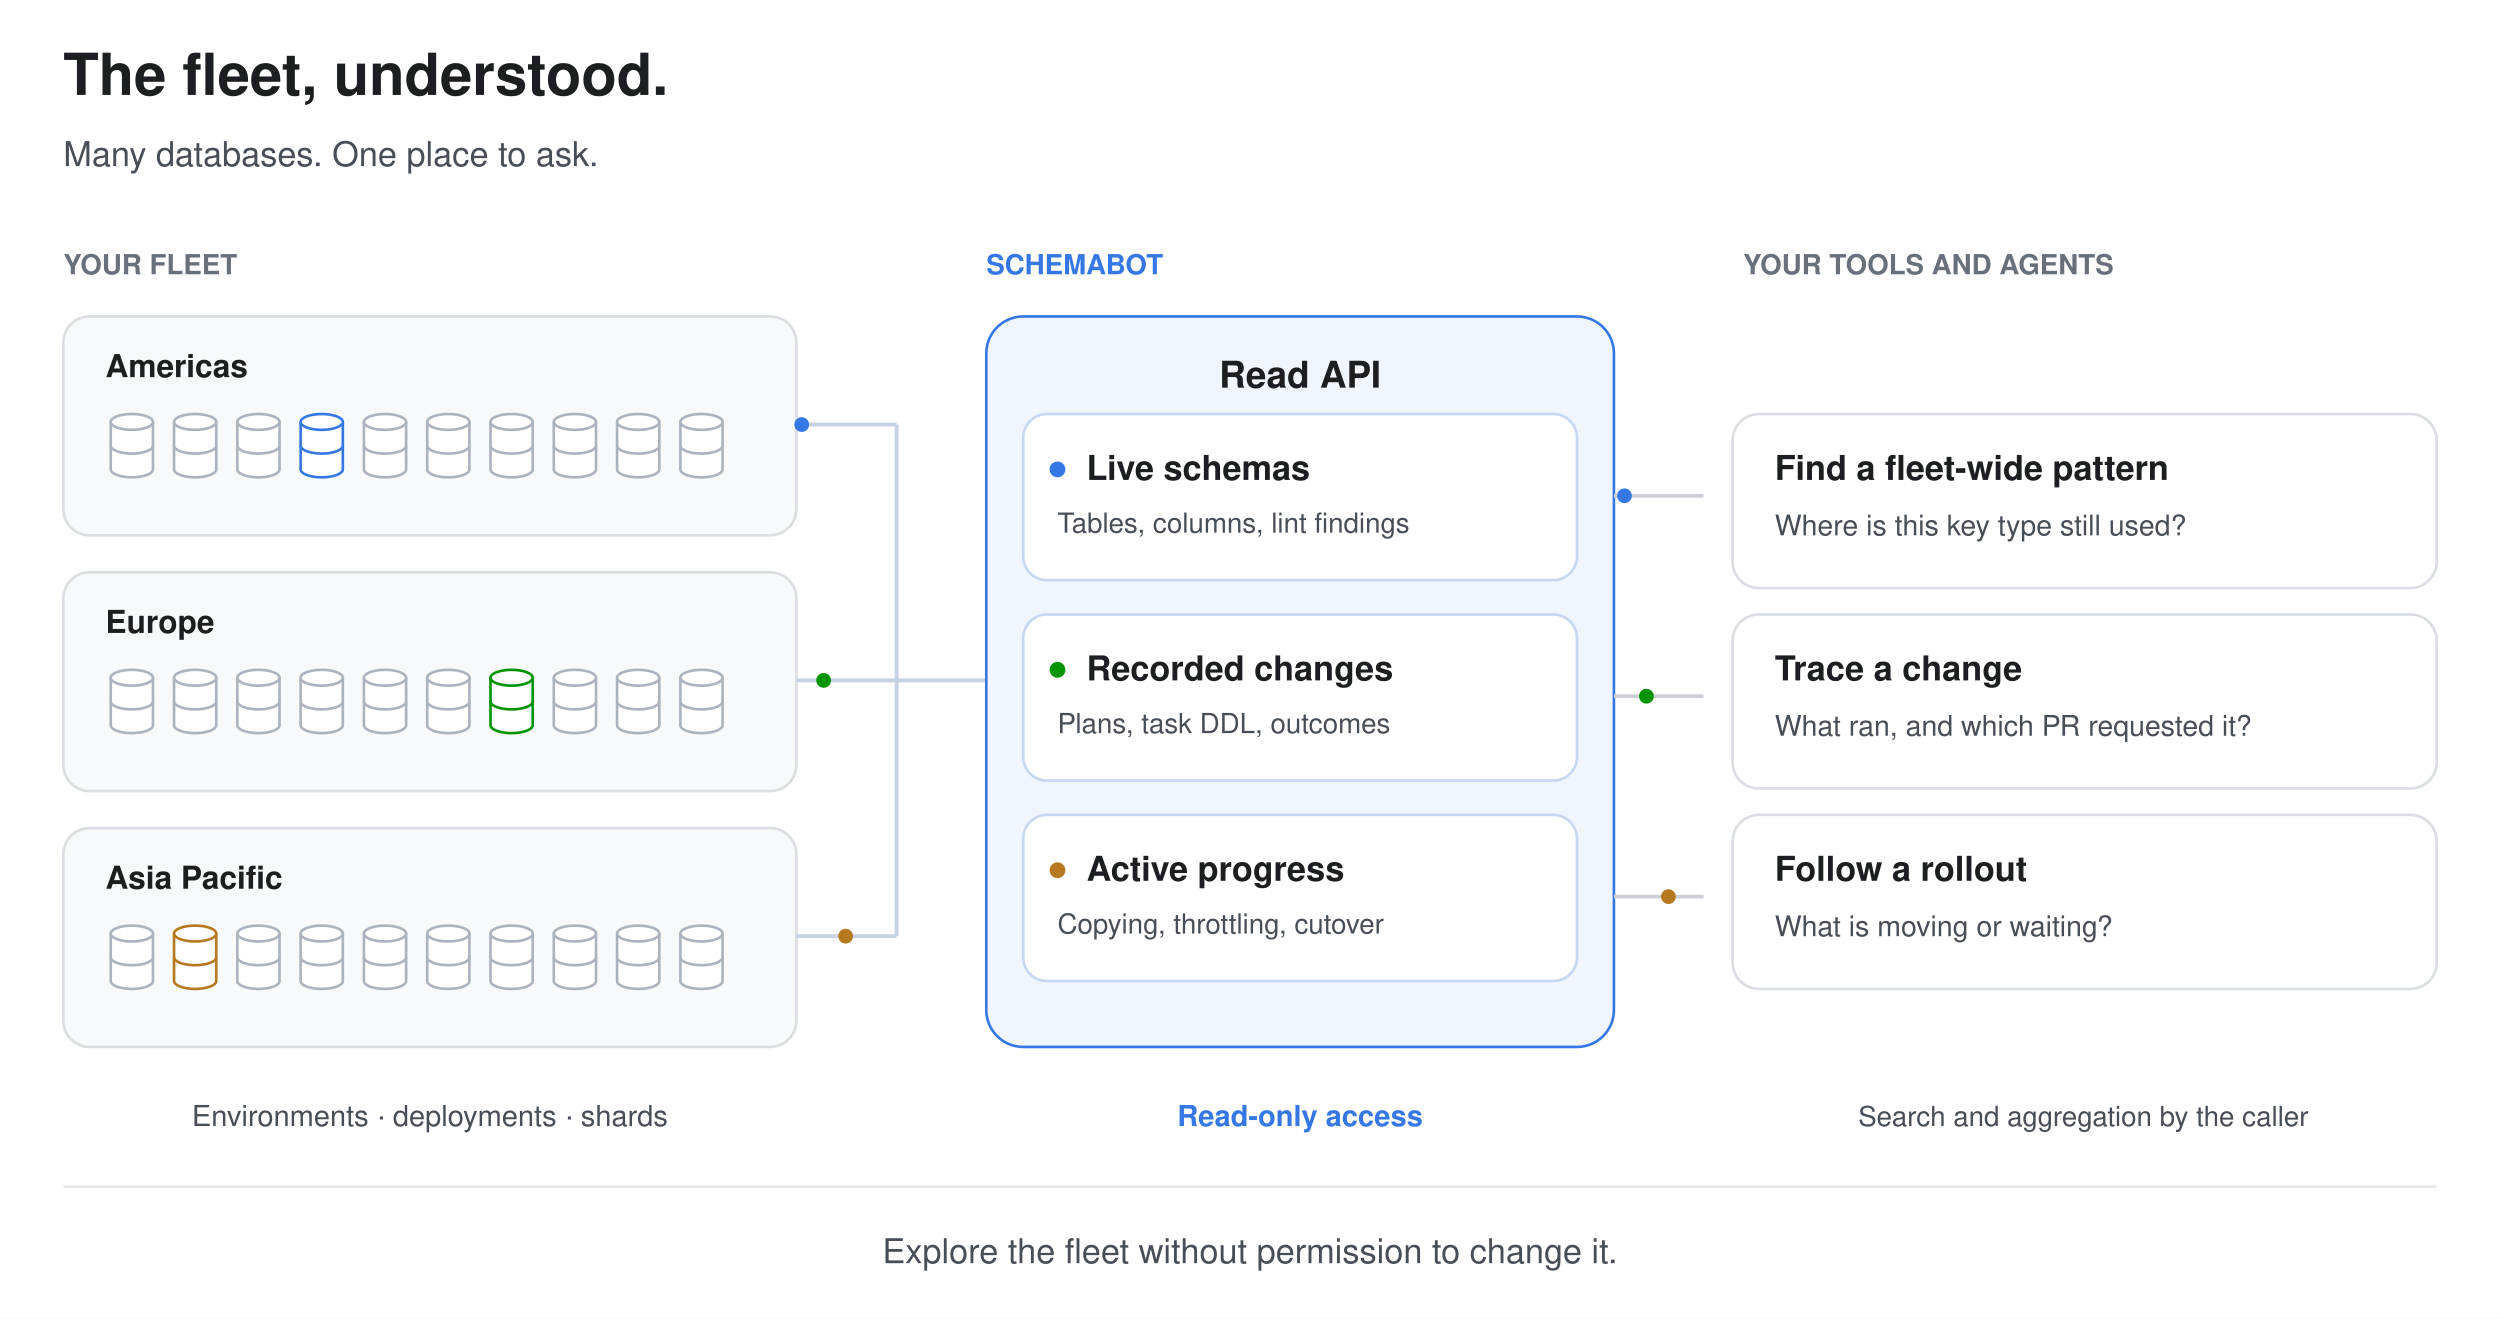
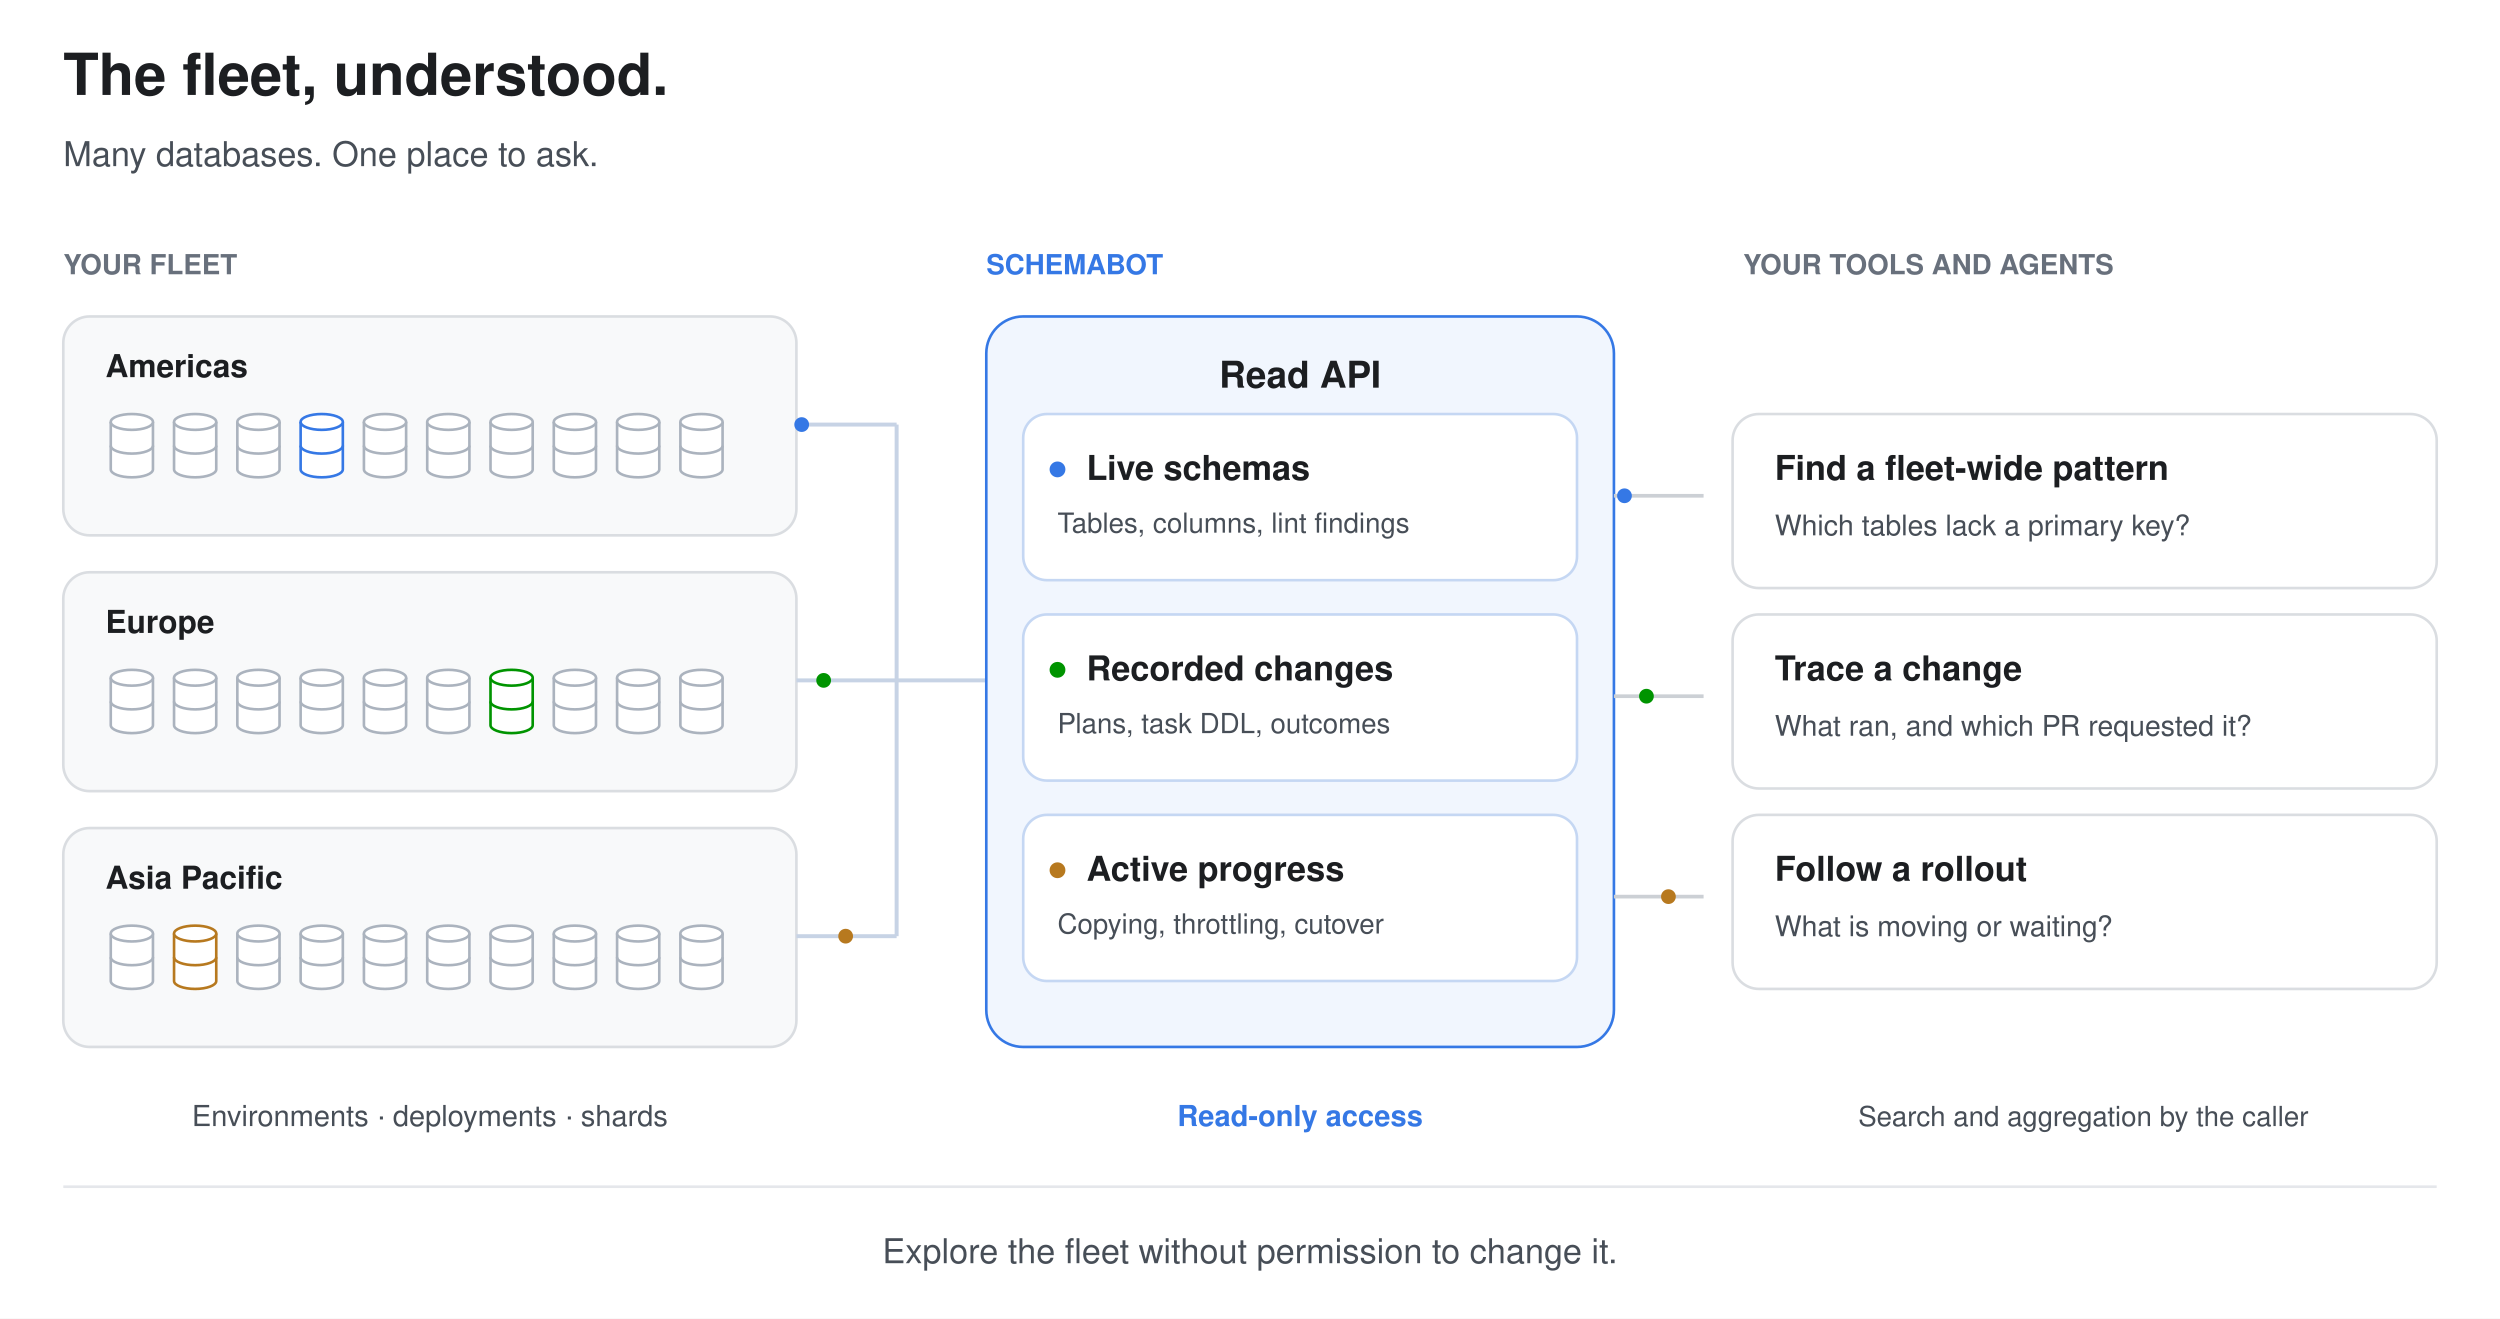
<svg xmlns="http://www.w3.org/2000/svg" width="948" height="500" viewBox="0 0 948 500" role="img" aria-labelledby="title desc" font-family="Helvetica, Arial, sans-serif">
  <rect width="948" height="500" fill="#fff" />
  <text x="24" y="36" font-size="22" fill="#1c1e21" font-weight="600" text-anchor="start">The fleet, understood.</text>
  <text x="24" y="63" font-size="13" fill="#474e57" font-weight="400" text-anchor="start">Many databases. One place to ask.</text>
  <text x="24" y="104" font-size="10.5" fill="#68707c" font-weight="600" text-anchor="start">YOUR FLEET</text>
  <text x="374" y="104" font-size="10.5" fill="#3578e5" font-weight="600" text-anchor="start">SCHEMABOT</text>
  <text x="661" y="104" font-size="10.5" fill="#68707c" font-weight="600" text-anchor="start">YOUR TOOLS AND AGENTS</text>
  <rect x="24" y="120" width="278" height="83" rx="10" fill="#f8f9fa" stroke="#dadde1" />
  <text x="40" y="143" font-size="12" fill="#1c1e21" font-weight="600" text-anchor="start">Americas</text>
  <path d="M42 160 v18 a8 3 0 0 0 16 0 v-18" fill="#ffffff" stroke="#abb3be" />
  <ellipse cx="50" cy="160" rx="8" ry="3" fill="#fff" stroke="#abb3be" />
  <path d="M42 169 a8 3 0 0 0 16 0" fill="none" stroke="#abb3be" />
  <path d="M66 160 v18 a8 3 0 0 0 16 0 v-18" fill="#ffffff" stroke="#abb3be" />
  <ellipse cx="74" cy="160" rx="8" ry="3" fill="#fff" stroke="#abb3be" />
  <path d="M66 169 a8 3 0 0 0 16 0" fill="none" stroke="#abb3be" />
  <path d="M90 160 v18 a8 3 0 0 0 16 0 v-18" fill="#ffffff" stroke="#abb3be" />
  <ellipse cx="98" cy="160" rx="8" ry="3" fill="#fff" stroke="#abb3be" />
  <path d="M90 169 a8 3 0 0 0 16 0" fill="none" stroke="#abb3be" />
  <path d="M114 160 v18 a8 3 0 0 0 16 0 v-18" fill="#ffffff" stroke="#3578e5" />
  <ellipse cx="122" cy="160" rx="8" ry="3" fill="#fff" stroke="#3578e5" />
  <path d="M114 169 a8 3 0 0 0 16 0" fill="none" stroke="#3578e5" />
  <path d="M138 160 v18 a8 3 0 0 0 16 0 v-18" fill="#ffffff" stroke="#abb3be" />
  <ellipse cx="146" cy="160" rx="8" ry="3" fill="#fff" stroke="#abb3be" />
  <path d="M138 169 a8 3 0 0 0 16 0" fill="none" stroke="#abb3be" />
  <path d="M162 160 v18 a8 3 0 0 0 16 0 v-18" fill="#ffffff" stroke="#abb3be" />
  <ellipse cx="170" cy="160" rx="8" ry="3" fill="#fff" stroke="#abb3be" />
  <path d="M162 169 a8 3 0 0 0 16 0" fill="none" stroke="#abb3be" />
  <path d="M186 160 v18 a8 3 0 0 0 16 0 v-18" fill="#ffffff" stroke="#abb3be" />
  <ellipse cx="194" cy="160" rx="8" ry="3" fill="#fff" stroke="#abb3be" />
  <path d="M186 169 a8 3 0 0 0 16 0" fill="none" stroke="#abb3be" />
  <path d="M210 160 v18 a8 3 0 0 0 16 0 v-18" fill="#ffffff" stroke="#abb3be" />
  <ellipse cx="218" cy="160" rx="8" ry="3" fill="#fff" stroke="#abb3be" />
  <path d="M210 169 a8 3 0 0 0 16 0" fill="none" stroke="#abb3be" />
  <path d="M234 160 v18 a8 3 0 0 0 16 0 v-18" fill="#ffffff" stroke="#abb3be" />
  <ellipse cx="242" cy="160" rx="8" ry="3" fill="#fff" stroke="#abb3be" />
  <path d="M234 169 a8 3 0 0 0 16 0" fill="none" stroke="#abb3be" />
  <path d="M258 160 v18 a8 3 0 0 0 16 0 v-18" fill="#ffffff" stroke="#abb3be" />
  <ellipse cx="266" cy="160" rx="8" ry="3" fill="#fff" stroke="#abb3be" />
  <path d="M258 169 a8 3 0 0 0 16 0" fill="none" stroke="#abb3be" />
  <path d="M302 161 H340" fill="none" stroke="#c7d3e5" stroke-width="1.5" />
  <circle cx="304.00" cy="161" r="2.8" fill="#3578e5" />
  <rect x="24" y="217" width="278" height="83" rx="10" fill="#f8f9fa" stroke="#dadde1" />
  <text x="40" y="240" font-size="12" fill="#1c1e21" font-weight="600" text-anchor="start">Europe</text>
  <path d="M42 257 v18 a8 3 0 0 0 16 0 v-18" fill="#ffffff" stroke="#abb3be" />
  <ellipse cx="50" cy="257" rx="8" ry="3" fill="#fff" stroke="#abb3be" />
  <path d="M42 266 a8 3 0 0 0 16 0" fill="none" stroke="#abb3be" />
  <path d="M66 257 v18 a8 3 0 0 0 16 0 v-18" fill="#ffffff" stroke="#abb3be" />
  <ellipse cx="74" cy="257" rx="8" ry="3" fill="#fff" stroke="#abb3be" />
  <path d="M66 266 a8 3 0 0 0 16 0" fill="none" stroke="#abb3be" />
  <path d="M90 257 v18 a8 3 0 0 0 16 0 v-18" fill="#ffffff" stroke="#abb3be" />
  <ellipse cx="98" cy="257" rx="8" ry="3" fill="#fff" stroke="#abb3be" />
  <path d="M90 266 a8 3 0 0 0 16 0" fill="none" stroke="#abb3be" />
  <path d="M114 257 v18 a8 3 0 0 0 16 0 v-18" fill="#ffffff" stroke="#abb3be" />
  <ellipse cx="122" cy="257" rx="8" ry="3" fill="#fff" stroke="#abb3be" />
  <path d="M114 266 a8 3 0 0 0 16 0" fill="none" stroke="#abb3be" />
  <path d="M138 257 v18 a8 3 0 0 0 16 0 v-18" fill="#ffffff" stroke="#abb3be" />
  <ellipse cx="146" cy="257" rx="8" ry="3" fill="#fff" stroke="#abb3be" />
  <path d="M138 266 a8 3 0 0 0 16 0" fill="none" stroke="#abb3be" />
  <path d="M162 257 v18 a8 3 0 0 0 16 0 v-18" fill="#ffffff" stroke="#abb3be" />
  <ellipse cx="170" cy="257" rx="8" ry="3" fill="#fff" stroke="#abb3be" />
  <path d="M162 266 a8 3 0 0 0 16 0" fill="none" stroke="#abb3be" />
  <path d="M186 257 v18 a8 3 0 0 0 16 0 v-18" fill="#ffffff" stroke="#009400" />
  <ellipse cx="194" cy="257" rx="8" ry="3" fill="#fff" stroke="#009400" />
  <path d="M186 266 a8 3 0 0 0 16 0" fill="none" stroke="#009400" />
  <path d="M210 257 v18 a8 3 0 0 0 16 0 v-18" fill="#ffffff" stroke="#abb3be" />
  <ellipse cx="218" cy="257" rx="8" ry="3" fill="#fff" stroke="#abb3be" />
  <path d="M210 266 a8 3 0 0 0 16 0" fill="none" stroke="#abb3be" />
  <path d="M234 257 v18 a8 3 0 0 0 16 0 v-18" fill="#ffffff" stroke="#abb3be" />
  <ellipse cx="242" cy="257" rx="8" ry="3" fill="#fff" stroke="#abb3be" />
  <path d="M234 266 a8 3 0 0 0 16 0" fill="none" stroke="#abb3be" />
  <path d="M258 257 v18 a8 3 0 0 0 16 0 v-18" fill="#ffffff" stroke="#abb3be" />
  <ellipse cx="266" cy="257" rx="8" ry="3" fill="#fff" stroke="#abb3be" />
  <path d="M258 266 a8 3 0 0 0 16 0" fill="none" stroke="#abb3be" />
  <path d="M302 258 H340" fill="none" stroke="#c7d3e5" stroke-width="1.5" />
  <circle cx="312.33" cy="258" r="2.8" fill="#009400" />
  <rect x="24" y="314" width="278" height="83" rx="10" fill="#f8f9fa" stroke="#dadde1" />
  <text x="40" y="337" font-size="12" fill="#1c1e21" font-weight="600" text-anchor="start">Asia Pacific</text>
  <path d="M42 354 v18 a8 3 0 0 0 16 0 v-18" fill="#ffffff" stroke="#abb3be" />
  <ellipse cx="50" cy="354" rx="8" ry="3" fill="#fff" stroke="#abb3be" />
  <path d="M42 363 a8 3 0 0 0 16 0" fill="none" stroke="#abb3be" />
  <path d="M66 354 v18 a8 3 0 0 0 16 0 v-18" fill="#ffffff" stroke="#b7791f" />
  <ellipse cx="74" cy="354" rx="8" ry="3" fill="#fff" stroke="#b7791f" />
  <path d="M66 363 a8 3 0 0 0 16 0" fill="none" stroke="#b7791f" />
  <path d="M90 354 v18 a8 3 0 0 0 16 0 v-18" fill="#ffffff" stroke="#abb3be" />
  <ellipse cx="98" cy="354" rx="8" ry="3" fill="#fff" stroke="#abb3be" />
  <path d="M90 363 a8 3 0 0 0 16 0" fill="none" stroke="#abb3be" />
  <path d="M114 354 v18 a8 3 0 0 0 16 0 v-18" fill="#ffffff" stroke="#abb3be" />
  <ellipse cx="122" cy="354" rx="8" ry="3" fill="#fff" stroke="#abb3be" />
  <path d="M114 363 a8 3 0 0 0 16 0" fill="none" stroke="#abb3be" />
  <path d="M138 354 v18 a8 3 0 0 0 16 0 v-18" fill="#ffffff" stroke="#abb3be" />
  <ellipse cx="146" cy="354" rx="8" ry="3" fill="#fff" stroke="#abb3be" />
  <path d="M138 363 a8 3 0 0 0 16 0" fill="none" stroke="#abb3be" />
  <path d="M162 354 v18 a8 3 0 0 0 16 0 v-18" fill="#ffffff" stroke="#abb3be" />
  <ellipse cx="170" cy="354" rx="8" ry="3" fill="#fff" stroke="#abb3be" />
  <path d="M162 363 a8 3 0 0 0 16 0" fill="none" stroke="#abb3be" />
  <path d="M186 354 v18 a8 3 0 0 0 16 0 v-18" fill="#ffffff" stroke="#abb3be" />
  <ellipse cx="194" cy="354" rx="8" ry="3" fill="#fff" stroke="#abb3be" />
  <path d="M186 363 a8 3 0 0 0 16 0" fill="none" stroke="#abb3be" />
  <path d="M210 354 v18 a8 3 0 0 0 16 0 v-18" fill="#ffffff" stroke="#abb3be" />
  <ellipse cx="218" cy="354" rx="8" ry="3" fill="#fff" stroke="#abb3be" />
  <path d="M210 363 a8 3 0 0 0 16 0" fill="none" stroke="#abb3be" />
  <path d="M234 354 v18 a8 3 0 0 0 16 0 v-18" fill="#ffffff" stroke="#abb3be" />
  <ellipse cx="242" cy="354" rx="8" ry="3" fill="#fff" stroke="#abb3be" />
  <path d="M234 363 a8 3 0 0 0 16 0" fill="none" stroke="#abb3be" />
  <path d="M258 354 v18 a8 3 0 0 0 16 0 v-18" fill="#ffffff" stroke="#abb3be" />
  <ellipse cx="266" cy="354" rx="8" ry="3" fill="#fff" stroke="#abb3be" />
  <path d="M258 363 a8 3 0 0 0 16 0" fill="none" stroke="#abb3be" />
  <path d="M302 355 H340" fill="none" stroke="#c7d3e5" stroke-width="1.5" />
  <circle cx="320.67" cy="355" r="2.8" fill="#b7791f" />
  <path d="M340 161 L340 355" fill="none" stroke="#c7d3e5" stroke-width="1.5" />
  <path d="M340 258 L374 258" fill="none" stroke="#c7d3e5" stroke-width="1.5" />
  <rect x="374" y="120" width="238" height="277" rx="14" fill="#f1f6fe" stroke="#3578e5" />
  <text x="493" y="147" font-size="14" fill="#1c1e21" font-weight="600" text-anchor="middle">Read API</text>
  <rect x="388" y="157" width="210" height="63" rx="9" fill="#fff" stroke="#c5d7f3" />
  <circle cx="401" cy="178" r="3" fill="#3578e5" />
  <text x="412" y="182" font-size="13" fill="#1c1e21" font-weight="600" text-anchor="start">Live schemas</text>
  <text x="401" y="202" font-size="10.5" fill="#474e57" font-weight="400" text-anchor="start">Tables, columns, lint findings</text>
  <rect x="388" y="233" width="210" height="63" rx="9" fill="#fff" stroke="#c5d7f3" />
  <circle cx="401" cy="254" r="3" fill="#009400" />
  <text x="412" y="258" font-size="13" fill="#1c1e21" font-weight="600" text-anchor="start">Recorded changes</text>
  <text x="401" y="278" font-size="10.5" fill="#474e57" font-weight="400" text-anchor="start">Plans, task DDL, outcomes</text>
  <rect x="388" y="309" width="210" height="63" rx="9" fill="#fff" stroke="#c5d7f3" />
  <circle cx="401" cy="330" r="3" fill="#b7791f" />
  <text x="412" y="334" font-size="13" fill="#1c1e21" font-weight="600" text-anchor="start">Active progress</text>
  <text x="401" y="354" font-size="10.5" fill="#474e57" font-weight="400" text-anchor="start">Copying, throttling, cutover</text>
  <path d="M612 188 L646 188" fill="none" stroke="#ccd0d5" stroke-width="1.4" />
  <circle cx="616.00" cy="188" r="2.8" fill="#3578e5" />
  <rect x="657" y="157" width="267" height="66" rx="10" fill="#fff" stroke="#dadde1" />
  <text x="673" y="182" font-size="13" fill="#1c1e21" font-weight="600" text-anchor="start">Find a fleet-wide pattern</text>
-   <text x="673" y="203" font-size="10.8" fill="#474e57" font-weight="400" text-anchor="start">Where is this key type still used?</text>
+   <text x="673" y="203" font-size="10.8" fill="#474e57" font-weight="400" text-anchor="start">Which tables lack a primary key?</text>
  <path d="M612 264 L646 264" fill="none" stroke="#ccd0d5" stroke-width="1.4" />
  <circle cx="624.33" cy="264" r="2.8" fill="#009400" />
  <rect x="657" y="233" width="267" height="66" rx="10" fill="#fff" stroke="#dadde1" />
  <text x="673" y="258" font-size="13" fill="#1c1e21" font-weight="600" text-anchor="start">Trace a change</text>
  <text x="673" y="279" font-size="10.8" fill="#474e57" font-weight="400" text-anchor="start">What ran, and which PR requested it?</text>
  <path d="M612 340 L646 340" fill="none" stroke="#ccd0d5" stroke-width="1.4" />
  <circle cx="632.67" cy="340" r="2.8" fill="#b7791f" />
  <rect x="657" y="309" width="267" height="66" rx="10" fill="#fff" stroke="#dadde1" />
  <text x="673" y="334" font-size="13" fill="#1c1e21" font-weight="600" text-anchor="start">Follow a rollout</text>
  <text x="673" y="355" font-size="10.8" fill="#474e57" font-weight="400" text-anchor="start">What is moving or waiting?</text>
  <text x="163" y="427" font-size="11" fill="#474e57" font-weight="400" text-anchor="middle">Environments · deployments · shards</text>
  <text x="493" y="427" font-size="11" fill="#3578e5" font-weight="600" text-anchor="middle">Read-only access</text>
  <text x="790" y="427" font-size="10.5" fill="#474e57" font-weight="400" text-anchor="middle">Search and aggregation by the caller</text>
  <path d="M24 450 L924 450" fill="none" stroke="#e5e7eb" stroke-width="1" />
  <text x="474" y="479" font-size="13" fill="#474e57" font-weight="400" text-anchor="middle">Explore the fleet without permission to change it.</text>
</svg>
